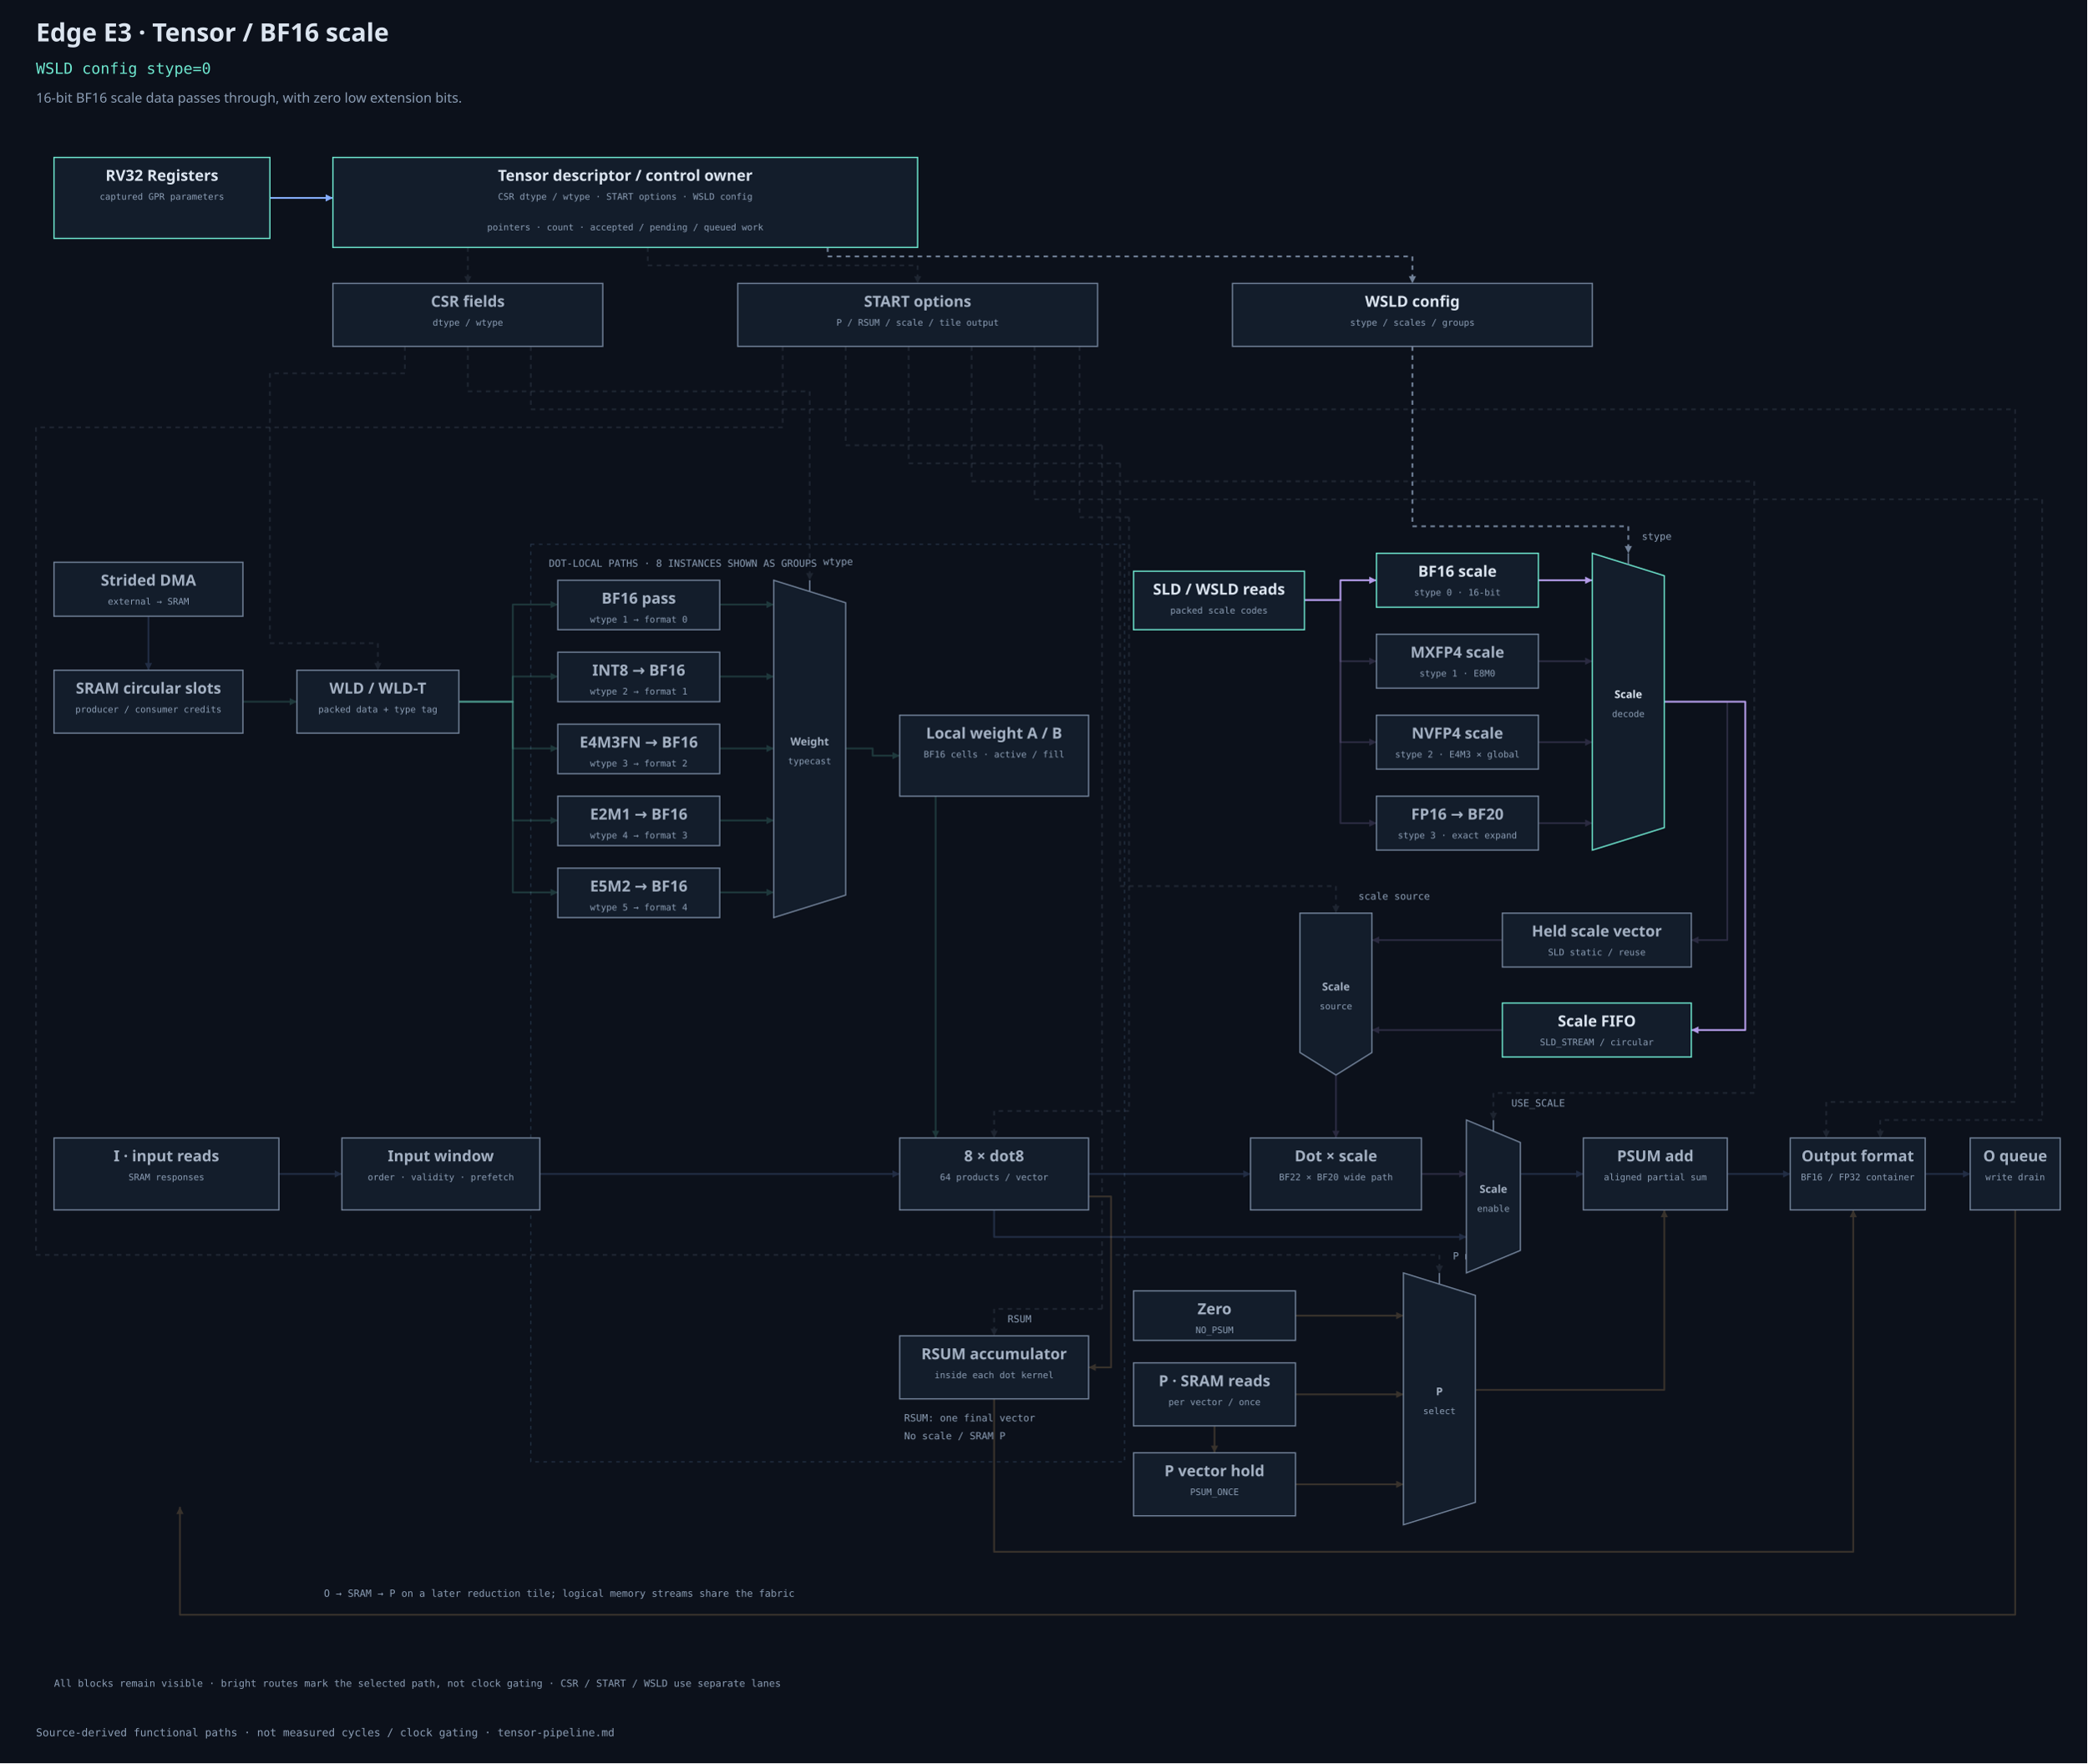
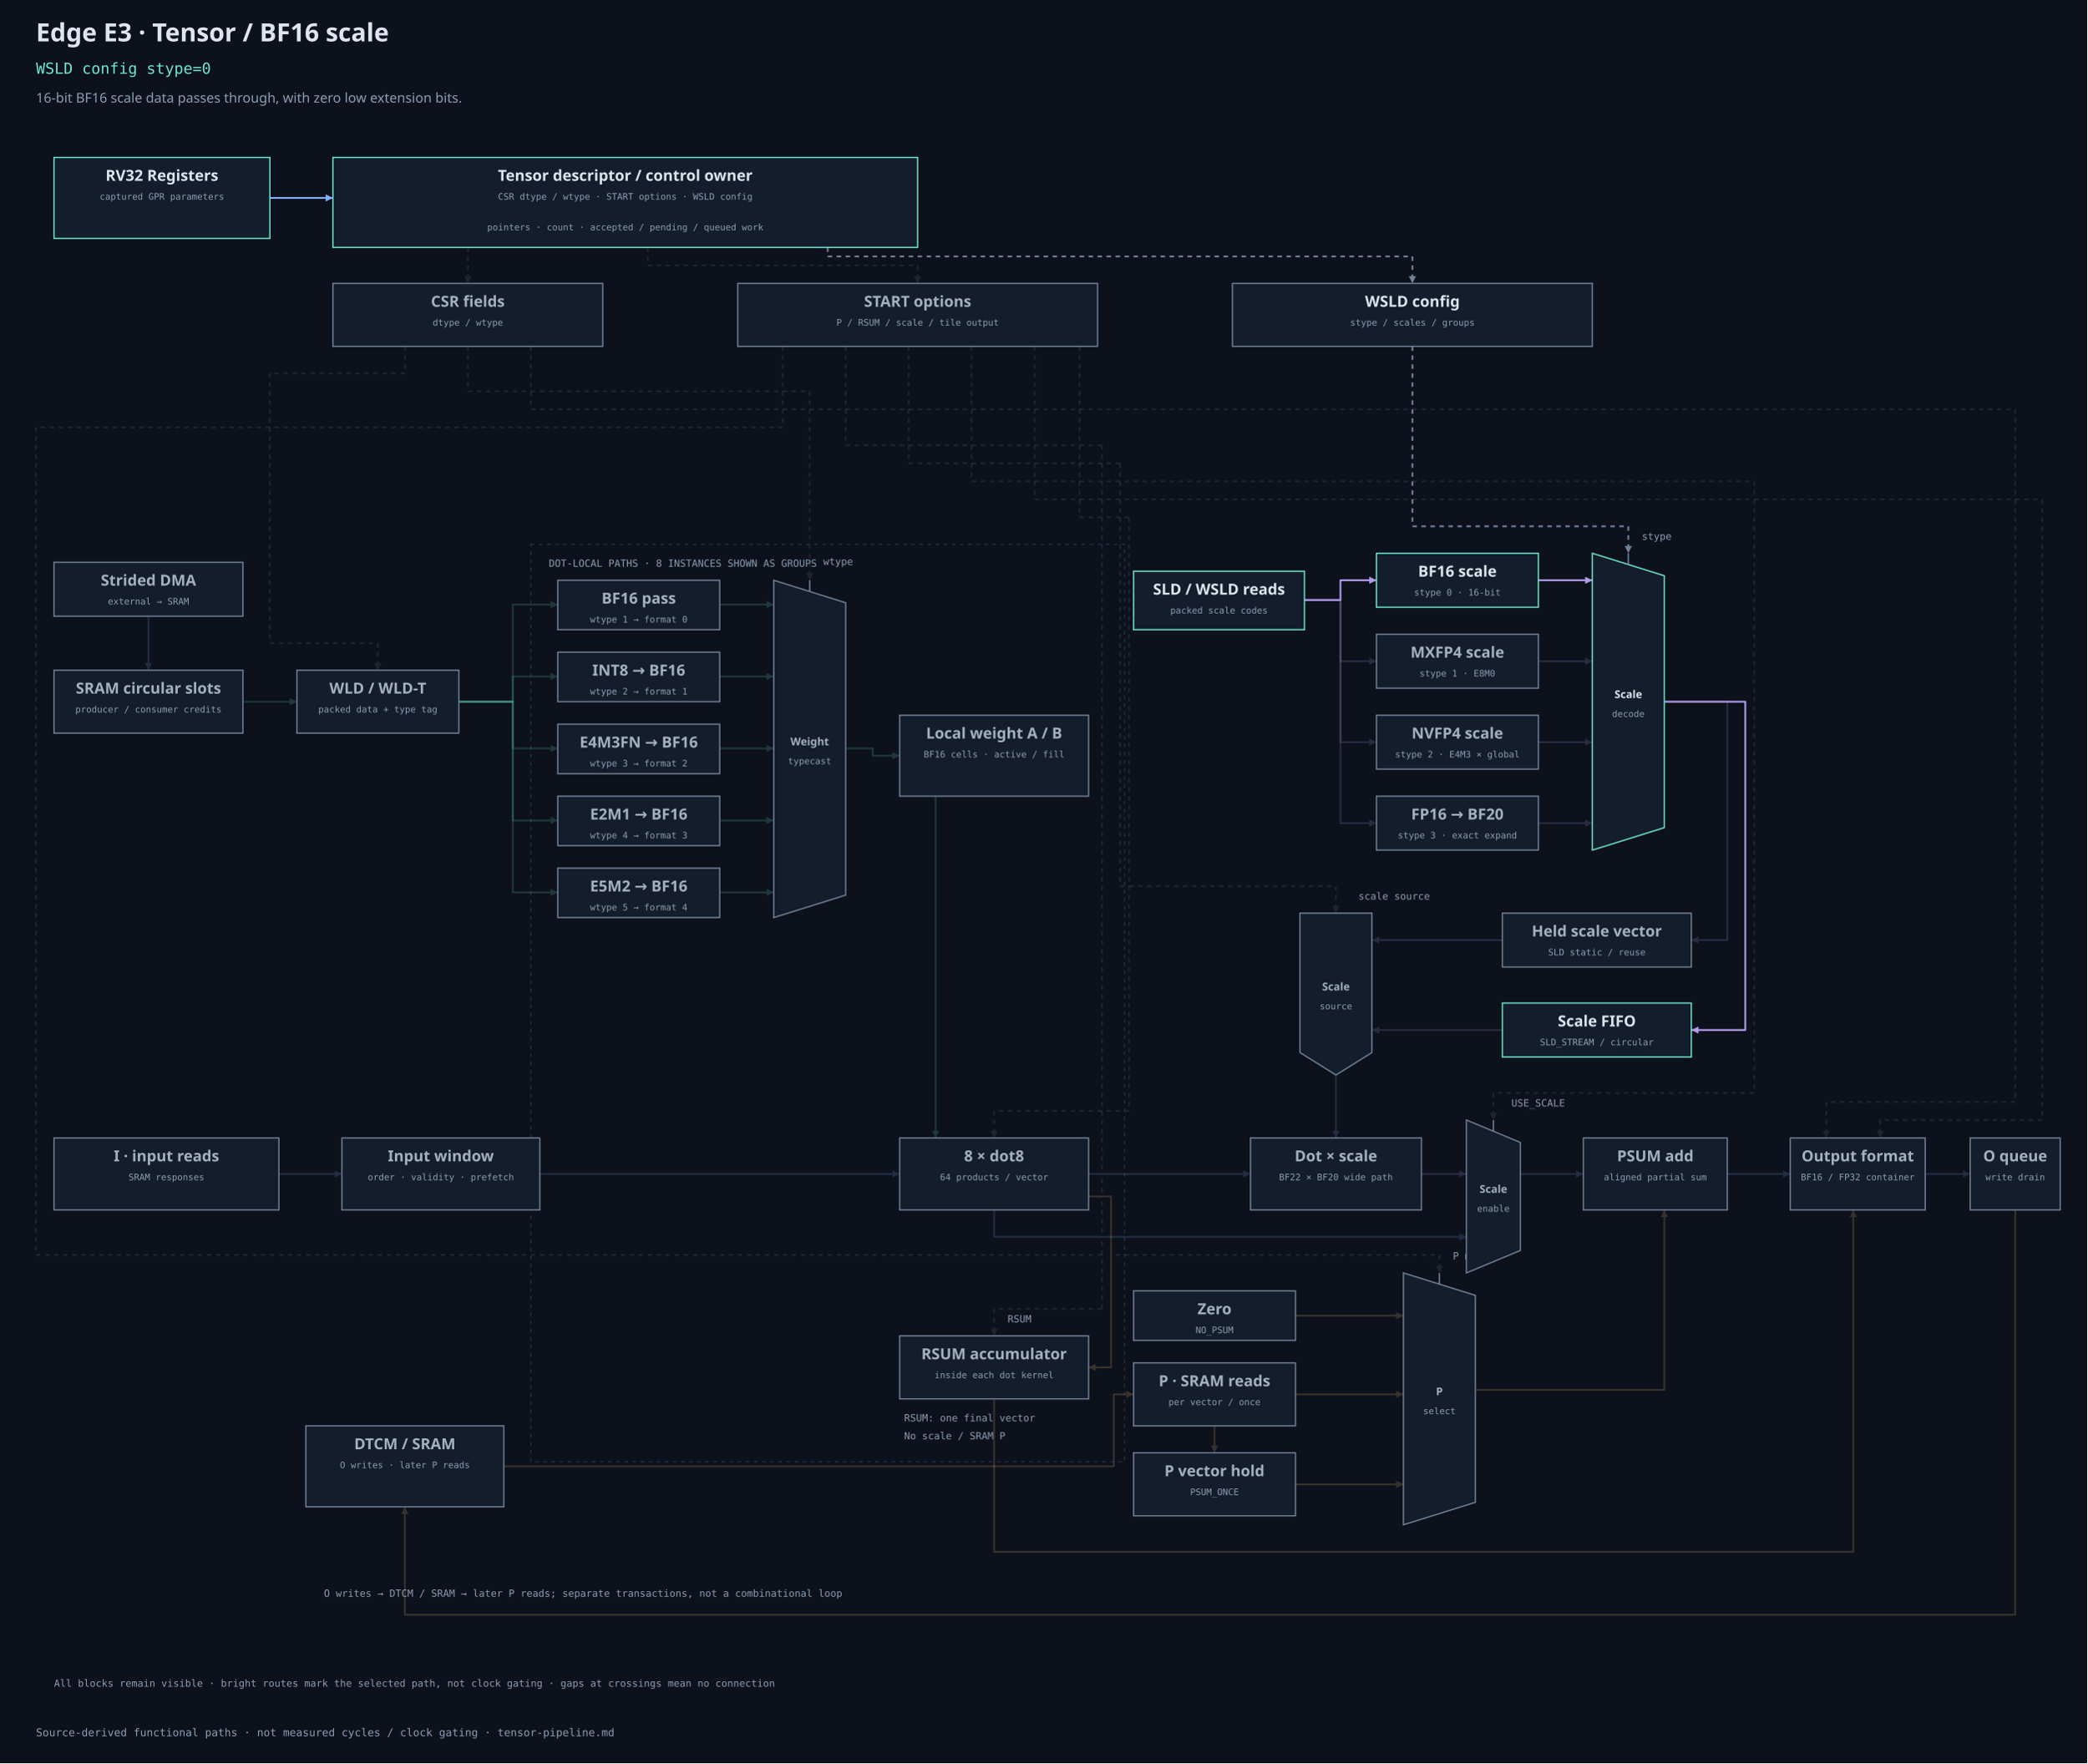
<svg xmlns="http://www.w3.org/2000/svg" width="2320" height="1960" viewBox="0 0 2320 1960">
  <rect width="2320" height="1960" fill="#0c111b" />
  <text x="40" y="46" fill="#dce5f0" font-family="sans-serif" font-size="28" font-weight="700">Edge E3 · Tensor / BF16 scale</text>
  <text x="40" y="82" fill="#6ee7cf" font-family="monospace" font-size="17">WSLD config stype=0</text>
  <text x="40" y="114" fill="#8c9eb5" font-family="sans-serif" font-size="15">16-bit BF16 scale data passes through, with zero low extension bits.</text>
  <svg x="20" y="135" width="2280" height="1760" viewBox="0 0 2280 1760" role="img" aria-labelledby="tensor-svg-title tensor-svg-desc">
    <style>.tensor-bg{fill:var(--bg,#0c111b)}.tensor-memory{fill:none;stroke:var(--rule,#29394e);stroke-dasharray:4 5}.tensor-title{font:600 17px sans-serif;fill:var(--ink,#dce5f0)}.tensor-sub{font:10px monospace;fill:var(--muted,#8c9eb5)}.tensor-caption{font:11px monospace;fill:var(--muted,#8c9eb5)}.tensor-box{fill:var(--panel,#131d2b);stroke:var(--ink,#dce5f0);stroke-width:1.4}.tensor-wire{fill:none;stroke-width:2;stroke-linejoin:round}.tensor-data{stroke:#85adff}.tensor-weight{stroke:#6ee7cf}.tensor-psum{stroke:#ffc578}.tensor-optional{stroke:#b39be8}.tensor-control{stroke:#718198;stroke-dasharray:5 5}.tensor-arrow-data{fill:#85adff}.tensor-arrow-weight{fill:#6ee7cf}.tensor-arrow-psum{fill:#ffc578}.tensor-arrow-optional{fill:#b39be8}.tensor-arrow-control{fill:#718198}[data-tensor-node]{opacity:1}[data-tensor-path]{opacity:.18}[data-tensor-path].is-active{opacity:1}[data-tensor-node]:not(.is-active) .tensor-box{stroke:var(--muted,#718198)}[data-tensor-node]:not(.is-active) .tensor-title{fill:var(--muted,#a4b1c3)}[data-tensor-node]:not(.is-active) .tensor-sub{fill:var(--muted,#8c9eb5)}.tensor-mux-title{font-size:12px}.tensor-control-source .tensor-box{stroke:#718198!important}.tensor-control-port{stroke:#718198;stroke-width:1.5;fill:none}.is-active .tensor-box{stroke:#6ee7cf}</style>
    <defs>
      <marker id="tensor-arrow-data" viewBox="0 0 8 8" refX="8" refY="4" markerWidth="8" markerHeight="8" markerUnits="userSpaceOnUse" orient="auto">
        <path d="M0 0L8 4L0 8Z" class="tensor-arrow-data" />
      </marker>
      <marker id="tensor-arrow-weight" viewBox="0 0 8 8" refX="8" refY="4" markerWidth="8" markerHeight="8" markerUnits="userSpaceOnUse" orient="auto">
        <path d="M0 0L8 4L0 8Z" class="tensor-arrow-weight" />
      </marker>
      <marker id="tensor-arrow-psum" viewBox="0 0 8 8" refX="8" refY="4" markerWidth="8" markerHeight="8" markerUnits="userSpaceOnUse" orient="auto">
        <path d="M0 0L8 4L0 8Z" class="tensor-arrow-psum" />
      </marker>
      <marker id="tensor-arrow-optional" viewBox="0 0 8 8" refX="8" refY="4" markerWidth="8" markerHeight="8" markerUnits="userSpaceOnUse" orient="auto">
        <path d="M0 0L8 4L0 8Z" class="tensor-arrow-optional" />
      </marker>
      <marker id="tensor-arrow-control" viewBox="0 0 8 8" refX="8" refY="4" markerWidth="8" markerHeight="8" markerUnits="userSpaceOnUse" orient="auto">
        <path d="M0 0L8 4L0 8Z" class="tensor-arrow-control" />
      </marker>
    </defs>
    <rect class="tensor-bg" width="2280" height="1760" />
    <rect class="tensor-memory" x="570" y="470" width="660" height="1020" />
    <text class="tensor-caption" x="590" y="495">DOT-LOCAL PATHS · 8 INSTANCES SHOWN AS GROUPS</text>
    <text class="tensor-caption" x="895" y="493">wtype</text>
    <text class="tensor-caption" x="1805" y="465">stype</text>
    <text class="tensor-caption" x="1660" y="1095">USE_SCALE</text>
    <text class="tensor-caption" x="1490" y="865">scale source</text>
    <text class="tensor-caption" x="1595" y="1265">P mode</text>
    <text class="tensor-caption" x="1100" y="1335">RSUM</text>
    <path data-tensor-path="gpr-owner" class="tensor-wire tensor-data is-active" d="M280 85H350" marker-end="url(#tensor-arrow-data)" />
    <g data-tensor-path="ctrl-wld" class="tensor-wire tensor-control ">
      <path d="M430 250L430 280M430 280L280 280M280 280L280 580M280 580L400 580M400 580L400 610" />
      <path d="M400 602L400 610" marker-end="url(#tensor-arrow-control)" />
    </g>
    <g data-tensor-path="ctrl-weight" class="tensor-wire tensor-control ">
      <path d="M500 250L500 300M500 300L880 300M880 300L880 510" />
      <path d="M880 502L880 510" marker-end="url(#tensor-arrow-control)" />
    </g>
    <g data-tensor-path="ctrl-psum" class="tensor-wire tensor-control ">
      <path d="M850 250L850 340M850 340L20 340M20 340L20 1260M20 1260L1210 1260M1220 1260L1580 1260M1580 1260L1580 1280" />
      <path d="M1580 1272L1580 1280" marker-end="url(#tensor-arrow-control)" />
    </g>
    <g data-tensor-path="ctrl-rsum" class="tensor-wire tensor-control ">
      <path d="M920 250L920 360M920 360L1205 360M1205 360L1205 1165M1205 1175L1205 1190M1205 1200L1205 1235M1205 1245L1205 1320M1205 1320L1085 1320M1085 1320L1085 1350" />
      <path d="M1085 1342L1085 1350" marker-end="url(#tensor-arrow-control)" />
    </g>
    <g data-tensor-path="ctrl-scale" class="tensor-wire tensor-control ">
      <path d="M990 250L990 380M990 380L1225 380M1225 380L1225 850M1225 850L1465 850M1465 850L1465 880" />
      <path d="M1465 872L1465 880" marker-end="url(#tensor-arrow-control)" />
    </g>
    <g data-tensor-path="ctrl-enable" class="tensor-wire tensor-control ">
      <path d="M1060 250L1060 400M1060 400L1930 400M1930 400L1930 1080M1930 1080L1640 1080M1640 1080L1640 1110" />
      <path d="M1640 1102L1640 1110" marker-end="url(#tensor-arrow-control)" />
    </g>
    <g data-tensor-path="ctrl-stype" class="tensor-wire tensor-control is-active">
      <path d="M1550 250L1550 450M1550 450L1790 450M1790 450L1790 480" />
      <path d="M1790 472L1790 480" marker-end="url(#tensor-arrow-control)" />
    </g>
    <g data-tensor-path="ctrl-format" class="tensor-wire tensor-control ">
      <path d="M570 250L570 320M570 320L2220 320M2220 320L2220 1090M2220 1090L2010 1090M2010 1090L2010 1130" />
      <path d="M2010 1122L2010 1130" marker-end="url(#tensor-arrow-control)" />
    </g>
    <g data-tensor-path="owner-dot" class="tensor-wire tensor-control ">
      <path d="M1180 250L1180 440M1180 440L1235 440M1235 440L1235 1100M1235 1100L1085 1100M1085 1100L1085 1130" />
      <path d="M1085 1122L1085 1130" marker-end="url(#tensor-arrow-control)" />
    </g>
    <path data-tensor-path="dma-ring" class="tensor-wire tensor-data " d="M145 550L145 610" marker-end="url(#tensor-arrow-data)" />
    <path data-tensor-path="ring-wld" class="tensor-wire tensor-weight " d="M250 645L310 645" marker-end="url(#tensor-arrow-weight)" />
    <path data-tensor-path="weights" class="tensor-wire tensor-weight " d="M1020 750L1020 1130" marker-end="url(#tensor-arrow-weight)" />
    <path data-tensor-path="input-window" class="tensor-wire tensor-data " d="M290 1170L360 1170" marker-end="url(#tensor-arrow-data)" />
    <path data-tensor-path="window-dot" class="tensor-wire tensor-data " d="M580 1170L980 1170" marker-end="url(#tensor-arrow-data)" />
    <path data-tensor-path="dot-post" class="tensor-wire tensor-data " d="M1190 1170L1370 1170" marker-end="url(#tensor-arrow-data)" />
    <path data-tensor-path="scale-product" class="tensor-wire tensor-optional " d="M1560 1170L1610 1170" marker-end="url(#tensor-arrow-optional)" />
    <path data-tensor-path="scale-bypass" class="tensor-wire tensor-data " d="M1085 1210L1085 1240L1610 1240" marker-end="url(#tensor-arrow-data)" />
    <path data-tensor-path="scaled-to-post" class="tensor-wire tensor-data " d="M1670 1170L1740 1170" marker-end="url(#tensor-arrow-data)" />
    <path data-tensor-path="post-output" class="tensor-wire tensor-data " d="M1900 1170L1970 1170" marker-end="url(#tensor-arrow-data)" />
    <path data-tensor-path="format-output" class="tensor-wire tensor-data " d="M2120 1170L2170 1170" marker-end="url(#tensor-arrow-data)" />
    <path data-tensor-path="rsum-merge" class="tensor-wire tensor-psum " d="M1190 1195L1215 1195L1215 1385L1190 1385" marker-end="url(#tensor-arrow-psum)" />
    <path data-tensor-path="rsum-output" class="tensor-wire tensor-psum " d="M1085 1420L1085 1590L2040 1590L2040 1210" marker-end="url(#tensor-arrow-psum)" />
    <path data-tensor-path="static-scale" class="tensor-wire tensor-optional " d="M1650 910L1505 910" marker-end="url(#tensor-arrow-optional)" />
    <path data-tensor-path="stream-scale" class="tensor-wire tensor-optional " d="M1650 1010L1505 1010" marker-end="url(#tensor-arrow-optional)" />
    <path data-tensor-path="scale" class="tensor-wire tensor-optional " d="M1465 1060L1465 1130" marker-end="url(#tensor-arrow-optional)" />
    <path data-tensor-path="sld-static" class="tensor-wire tensor-optional " d="M1830 645L1900 645L1900 910L1860 910" marker-end="url(#tensor-arrow-optional)" />
    <path data-tensor-path="sld-stream" class="tensor-wire tensor-optional is-active" d="M1830 645L1920 645L1920 1010L1860 1010" marker-end="url(#tensor-arrow-optional)" />
    <path data-tensor-path="zero-p" class="tensor-wire tensor-psum " d="M1420 1327.5L1540 1327.5" marker-end="url(#tensor-arrow-psum)" />
    <path data-tensor-path="read-hold" class="tensor-wire tensor-psum " d="M1330 1450L1330 1480" marker-end="url(#tensor-arrow-psum)" />
    <path data-tensor-path="hold-p" class="tensor-wire tensor-psum " d="M1420 1515L1540 1515" marker-end="url(#tensor-arrow-psum)" />
    <path data-tensor-path="stream-p" class="tensor-wire tensor-psum " d="M1420 1415L1540 1415" marker-end="url(#tensor-arrow-psum)" />
    <path data-tensor-path="psum-post" class="tensor-wire tensor-psum " d="M1620 1410L1830 1410L1830 1210" marker-end="url(#tensor-arrow-psum)" />
-     <path data-tensor-path="writeback" class="tensor-wire tensor-psum " d="M2220 1210L2220 1660L180 1660L180 1540" marker-end="url(#tensor-arrow-psum)" />
+     <path data-tensor-path="writeback" class="tensor-wire tensor-psum " d="M2220 1210L2220 1660L430 1660L430 1540" marker-end="url(#tensor-arrow-psum)" />
+     <path data-tensor-path="sram-psum" class="tensor-wire tensor-psum " d="M540 1495L1218 1495L1218 1415L1240 1415" marker-end="url(#tensor-arrow-psum)" />
    <path data-tensor-path="wld-bf16" class="tensor-wire tensor-weight " d="M490 645L550 645L550 537L600 537" marker-end="url(#tensor-arrow-weight)" />
    <path data-tensor-path="cast-bf16" class="tensor-wire tensor-weight " d="M780 537L840 537" marker-end="url(#tensor-arrow-weight)" />
    <path data-tensor-path="wld-int8" class="tensor-wire tensor-weight " d="M490 645L550 645L550 617L600 617" marker-end="url(#tensor-arrow-weight)" />
    <path data-tensor-path="cast-int8" class="tensor-wire tensor-weight " d="M780 617L840 617" marker-end="url(#tensor-arrow-weight)" />
    <path data-tensor-path="wld-e4m3" class="tensor-wire tensor-weight " d="M490 645L550 645L550 697L600 697" marker-end="url(#tensor-arrow-weight)" />
    <path data-tensor-path="cast-e4m3" class="tensor-wire tensor-weight " d="M780 697L840 697" marker-end="url(#tensor-arrow-weight)" />
    <path data-tensor-path="wld-fp4" class="tensor-wire tensor-weight " d="M490 645L550 645L550 777L600 777" marker-end="url(#tensor-arrow-weight)" />
    <path data-tensor-path="cast-fp4" class="tensor-wire tensor-weight " d="M780 777L840 777" marker-end="url(#tensor-arrow-weight)" />
    <path data-tensor-path="wld-e5m2" class="tensor-wire tensor-weight " d="M490 645L550 645L550 857L600 857" marker-end="url(#tensor-arrow-weight)" />
    <path data-tensor-path="cast-e5m2" class="tensor-wire tensor-weight " d="M780 857L840 857" marker-end="url(#tensor-arrow-weight)" />
    <path data-tensor-path="wld-banks" class="tensor-wire tensor-weight " d="M920 697L950 697L950 705L980 705" marker-end="url(#tensor-arrow-weight)" />
    <path data-tensor-path="sld-bf16" class="tensor-wire tensor-optional is-active" d="M1430 532L1470 532L1470 510L1510 510" marker-end="url(#tensor-arrow-optional)" />
    <path data-tensor-path="decode-bf16" class="tensor-wire tensor-optional is-active" d="M1690 510L1750 510" marker-end="url(#tensor-arrow-optional)" />
    <path data-tensor-path="sld-mx" class="tensor-wire tensor-optional " d="M1430 532L1470 532L1470 600L1510 600" marker-end="url(#tensor-arrow-optional)" />
    <path data-tensor-path="decode-mx" class="tensor-wire tensor-optional " d="M1690 600L1750 600" marker-end="url(#tensor-arrow-optional)" />
    <path data-tensor-path="sld-nv" class="tensor-wire tensor-optional " d="M1430 532L1470 532L1470 690L1510 690" marker-end="url(#tensor-arrow-optional)" />
    <path data-tensor-path="decode-nv" class="tensor-wire tensor-optional " d="M1690 690L1750 690" marker-end="url(#tensor-arrow-optional)" />
    <path data-tensor-path="sld-fp16" class="tensor-wire tensor-optional " d="M1430 532L1470 532L1470 780L1510 780" marker-end="url(#tensor-arrow-optional)" />
    <path data-tensor-path="decode-fp16" class="tensor-wire tensor-optional " d="M1690 780L1750 780" marker-end="url(#tensor-arrow-optional)" />
    <g data-tensor-path="owner-csr" class="tensor-wire tensor-control ">
      <path d="M500 140L500 180" />
      <path d="M500 172L500 180" marker-end="url(#tensor-arrow-control)" />
    </g>
    <g data-tensor-path="owner-start" class="tensor-wire tensor-control ">
      <path d="M700 140L700 160M700 160L1000 160M1000 160L1000 180" />
      <path d="M1000 172L1000 180" marker-end="url(#tensor-arrow-control)" />
    </g>
    <g data-tensor-path="owner-wsld" class="tensor-wire tensor-control is-active">
      <path d="M900 140L900 150M900 150L1550 150M1550 150L1550 180" />
      <path d="M1550 172L1550 180" marker-end="url(#tensor-arrow-control)" />
    </g>
    <g data-tensor-path="ctrl-tile-format" class="tensor-wire tensor-control ">
      <path d="M1130 250L1130 420M1130 420L2250 420M2250 420L2250 1110M2250 1110L2070 1110M2070 1110L2070 1130" />
      <path d="M2070 1122L2070 1130" marker-end="url(#tensor-arrow-control)" />
    </g>
    <g data-tensor-node="gpr" class="is-active " role="button" tabindex="0" aria-label="RV32 Registers: explore this path">
      <rect class="tensor-box" x="40" y="40" width="240" height="90" />
      <text class="tensor-title " x="160" y="66" text-anchor="middle">RV32 Registers</text>
      <text class="tensor-sub" x="160" y="87" text-anchor="middle">captured GPR parameters</text>
    </g>
    <g data-tensor-node="owner" class="is-active " role="button" tabindex="0" aria-label="Tensor descriptor / control owner: explore this path">
      <rect class="tensor-box" x="350" y="40" width="650" height="100" />
      <text class="tensor-title " x="675" y="66" text-anchor="middle">Tensor descriptor / control owner</text>
      <text class="tensor-sub" x="675" y="87" text-anchor="middle">CSR dtype / wtype · START options · WSLD config</text>
      <text class="tensor-sub" x="675" y="121" text-anchor="middle">pointers · count · accepted / pending / queued work</text>
    </g>
    <g data-tensor-node="dma" class=" " role="button" tabindex="0" aria-label="Strided DMA: explore this path">
      <rect class="tensor-box" x="40" y="490" width="210" height="60" />
      <text class="tensor-title " x="145" y="516" text-anchor="middle">Strided DMA</text>
      <text class="tensor-sub" x="145" y="537" text-anchor="middle">external → SRAM</text>
    </g>
    <g data-tensor-node="ring" class=" " role="button" tabindex="0" aria-label="SRAM circular slots: explore this path">
      <rect class="tensor-box" x="40" y="610" width="210" height="70" />
      <text class="tensor-title " x="145" y="636" text-anchor="middle">SRAM circular slots</text>
      <text class="tensor-sub" x="145" y="657" text-anchor="middle">producer / consumer credits</text>
    </g>
    <g data-tensor-node="wld" class=" " role="button" tabindex="0" aria-label="WLD / WLD-T: explore this path">
      <rect class="tensor-box" x="310" y="610" width="180" height="70" />
      <text class="tensor-title " x="400" y="636" text-anchor="middle">WLD / WLD-T</text>
      <text class="tensor-sub" x="400" y="657" text-anchor="middle">packed data + type tag</text>
    </g>
    <g data-tensor-node="w-bf16" class=" " role="button" tabindex="0" aria-label="BF16 pass: explore this path">
      <rect class="tensor-box" x="600" y="510" width="180" height="55" />
      <text class="tensor-title " x="690" y="536" text-anchor="middle">BF16 pass</text>
      <text class="tensor-sub" x="690" y="557" text-anchor="middle">wtype 1 → format 0</text>
    </g>
    <g data-tensor-node="w-int8" class=" " role="button" tabindex="0" aria-label="INT8 → BF16: explore this path">
      <rect class="tensor-box" x="600" y="590" width="180" height="55" />
      <text class="tensor-title " x="690" y="616" text-anchor="middle">INT8 → BF16</text>
      <text class="tensor-sub" x="690" y="637" text-anchor="middle">wtype 2 → format 1</text>
    </g>
    <g data-tensor-node="w-e4m3" class=" " role="button" tabindex="0" aria-label="E4M3FN → BF16: explore this path">
      <rect class="tensor-box" x="600" y="670" width="180" height="55" />
      <text class="tensor-title " x="690" y="696" text-anchor="middle">E4M3FN → BF16</text>
      <text class="tensor-sub" x="690" y="717" text-anchor="middle">wtype 3 → format 2</text>
    </g>
    <g data-tensor-node="w-fp4" class=" " role="button" tabindex="0" aria-label="E2M1 → BF16: explore this path">
      <rect class="tensor-box" x="600" y="750" width="180" height="55" />
      <text class="tensor-title " x="690" y="776" text-anchor="middle">E2M1 → BF16</text>
      <text class="tensor-sub" x="690" y="797" text-anchor="middle">wtype 4 → format 3</text>
    </g>
    <g data-tensor-node="w-e5m2" class=" " role="button" tabindex="0" aria-label="E5M2 → BF16: explore this path">
      <rect class="tensor-box" x="600" y="830" width="180" height="55" />
      <text class="tensor-title " x="690" y="856" text-anchor="middle">E5M2 → BF16</text>
      <text class="tensor-sub" x="690" y="877" text-anchor="middle">wtype 5 → format 4</text>
    </g>
    <g data-tensor-node="wselect" class=" " role="button" tabindex="0" aria-label="Weight: explore this path">
      <path class="tensor-box" d="M840 510L920 535V860L840 885Z" />
      <path class="tensor-control-port" d="M880 510V522.5" />
      <text class="tensor-title tensor-mux-title" x="880" y="693.5" text-anchor="middle">Weight</text>
      <text class="tensor-sub" x="880" y="714.5" text-anchor="middle">typecast</text>
    </g>
    <g data-tensor-node="banks" class=" " role="button" tabindex="0" aria-label="Local weight A / B: explore this path">
      <rect class="tensor-box" x="980" y="660" width="210" height="90" />
      <text class="tensor-title " x="1085" y="686" text-anchor="middle">Local weight A / B</text>
      <text class="tensor-sub" x="1085" y="707" text-anchor="middle">BF16 cells · active / fill</text>
    </g>
    <g data-tensor-node="input" class=" " role="button" tabindex="0" aria-label="I · input reads: explore this path">
      <rect class="tensor-box" x="40" y="1130" width="250" height="80" />
      <text class="tensor-title " x="165" y="1156" text-anchor="middle">I · input reads</text>
      <text class="tensor-sub" x="165" y="1177" text-anchor="middle">SRAM responses</text>
    </g>
    <g data-tensor-node="window" class=" " role="button" tabindex="0" aria-label="Input window: explore this path">
      <rect class="tensor-box" x="360" y="1130" width="220" height="80" />
      <text class="tensor-title " x="470" y="1156" text-anchor="middle">Input window</text>
      <text class="tensor-sub" x="470" y="1177" text-anchor="middle">order · validity · prefetch</text>
    </g>
    <g data-tensor-node="dot" class=" " role="button" tabindex="0" aria-label="8 × dot8: explore this path">
      <rect class="tensor-box" x="980" y="1130" width="210" height="80" />
      <text class="tensor-title " x="1085" y="1156" text-anchor="middle">8 × dot8</text>
      <text class="tensor-sub" x="1085" y="1177" text-anchor="middle">64 products / vector</text>
    </g>
    <g data-tensor-node="rsum" class=" " role="button" tabindex="0" aria-label="RSUM accumulator: explore this path">
      <rect class="tensor-box" x="980" y="1350" width="210" height="70" />
      <text class="tensor-title " x="1085" y="1376" text-anchor="middle">RSUM accumulator</text>
      <text class="tensor-sub" x="1085" y="1397" text-anchor="middle">inside each dot kernel</text>
    </g>
    <g data-tensor-node="sld" class="is-active " role="button" tabindex="0" aria-label="SLD / WSLD reads: explore this path">
      <rect class="tensor-box" x="1240" y="500" width="190" height="65" />
      <text class="tensor-title " x="1335" y="526" text-anchor="middle">SLD / WSLD reads</text>
      <text class="tensor-sub" x="1335" y="547" text-anchor="middle">packed scale codes</text>
    </g>
    <g data-tensor-node="s-bf16" class="is-active " role="button" tabindex="0" aria-label="BF16 scale: explore this path">
      <rect class="tensor-box" x="1510" y="480" width="180" height="60" />
      <text class="tensor-title " x="1600" y="506" text-anchor="middle">BF16 scale</text>
      <text class="tensor-sub" x="1600" y="527" text-anchor="middle">stype 0 · 16-bit</text>
    </g>
    <g data-tensor-node="s-mx" class=" " role="button" tabindex="0" aria-label="MXFP4 scale: explore this path">
      <rect class="tensor-box" x="1510" y="570" width="180" height="60" />
      <text class="tensor-title " x="1600" y="596" text-anchor="middle">MXFP4 scale</text>
      <text class="tensor-sub" x="1600" y="617" text-anchor="middle">stype 1 · E8M0</text>
    </g>
    <g data-tensor-node="s-nv" class=" " role="button" tabindex="0" aria-label="NVFP4 scale: explore this path">
      <rect class="tensor-box" x="1510" y="660" width="180" height="60" />
      <text class="tensor-title " x="1600" y="686" text-anchor="middle">NVFP4 scale</text>
      <text class="tensor-sub" x="1600" y="707" text-anchor="middle">stype 2 · E4M3 × global</text>
    </g>
    <g data-tensor-node="s-fp16" class=" " role="button" tabindex="0" aria-label="FP16 → BF20: explore this path">
      <rect class="tensor-box" x="1510" y="750" width="180" height="60" />
      <text class="tensor-title " x="1600" y="776" text-anchor="middle">FP16 → BF20</text>
      <text class="tensor-sub" x="1600" y="797" text-anchor="middle">stype 3 · exact expand</text>
    </g>
    <g data-tensor-node="stype" class="is-active " role="button" tabindex="0" aria-label="Scale: explore this path">
      <path class="tensor-box" d="M1750 480L1830 505V785L1750 810Z" />
      <path class="tensor-control-port" d="M1790 480V492.5" />
      <text class="tensor-title tensor-mux-title" x="1790" y="641" text-anchor="middle">Scale</text>
      <text class="tensor-sub" x="1790" y="662" text-anchor="middle">decode</text>
    </g>
    <g data-tensor-node="scale-hold" class=" " role="button" tabindex="0" aria-label="Held scale vector: explore this path">
      <rect class="tensor-box" x="1650" y="880" width="210" height="60" />
      <text class="tensor-title " x="1755" y="906" text-anchor="middle">Held scale vector</text>
      <text class="tensor-sub" x="1755" y="927" text-anchor="middle">SLD static / reuse</text>
    </g>
    <g data-tensor-node="scale-fifo" class="is-active " role="button" tabindex="0" aria-label="Scale FIFO: explore this path">
      <rect class="tensor-box" x="1650" y="980" width="210" height="60" />
      <text class="tensor-title " x="1755" y="1006" text-anchor="middle">Scale FIFO</text>
      <text class="tensor-sub" x="1755" y="1027" text-anchor="middle">SLD_STREAM / circular</text>
    </g>
    <g data-tensor-node="scale-source" class=" " role="button" tabindex="0" aria-label="Scale: explore this path">
      <path class="tensor-box" d="M1425 880H1505V1035L1465 1060L1425 1035Z" />
      <text class="tensor-title tensor-mux-title" x="1465" y="966" text-anchor="middle">Scale</text>
      <text class="tensor-sub" x="1465" y="987" text-anchor="middle">source</text>
    </g>
    <g data-tensor-node="scale-mul" class=" " role="button" tabindex="0" aria-label="Dot × scale: explore this path">
      <rect class="tensor-box" x="1370" y="1130" width="190" height="80" />
      <text class="tensor-title " x="1465" y="1156" text-anchor="middle">Dot × scale</text>
      <text class="tensor-sub" x="1465" y="1177" text-anchor="middle">BF22 × BF20 wide path</text>
    </g>
    <g data-tensor-node="scale-select" class=" " role="button" tabindex="0" aria-label="Scale: explore this path">
      <path class="tensor-box" d="M1610 1110L1670 1135V1255L1610 1280Z" />
      <path class="tensor-control-port" d="M1640 1110V1122.5" />
      <text class="tensor-title tensor-mux-title" x="1640" y="1191" text-anchor="middle">Scale</text>
      <text class="tensor-sub" x="1640" y="1212" text-anchor="middle">enable</text>
    </g>
    <g data-tensor-node="post" class=" " role="button" tabindex="0" aria-label="PSUM add: explore this path">
      <rect class="tensor-box" x="1740" y="1130" width="160" height="80" />
      <text class="tensor-title " x="1820" y="1156" text-anchor="middle">PSUM add</text>
      <text class="tensor-sub" x="1820" y="1177" text-anchor="middle">aligned partial sum</text>
    </g>
    <g data-tensor-node="psum" class=" " role="button" tabindex="0" aria-label="P · SRAM reads: explore this path">
      <rect class="tensor-box" x="1240" y="1380" width="180" height="70" />
      <text class="tensor-title " x="1330" y="1406" text-anchor="middle">P · SRAM reads</text>
      <text class="tensor-sub" x="1330" y="1427" text-anchor="middle">per vector / once</text>
    </g>
+     <g data-tensor-node="psum-memory" class=" " role="button" tabindex="0" aria-label="DTCM / SRAM: explore this path">
+       <rect class="tensor-box" x="320" y="1450" width="220" height="90" />
+       <text class="tensor-title " x="430" y="1476" text-anchor="middle">DTCM / SRAM</text>
+       <text class="tensor-sub" x="430" y="1497" text-anchor="middle">O writes · later P reads</text>
+     </g>
    <g data-tensor-node="zero" class=" " role="button" tabindex="0" aria-label="Zero: explore this path">
      <rect class="tensor-box" x="1240" y="1300" width="180" height="55" />
      <text class="tensor-title " x="1330" y="1326" text-anchor="middle">Zero</text>
      <text class="tensor-sub" x="1330" y="1347" text-anchor="middle">NO_PSUM</text>
    </g>
    <g data-tensor-node="psum-hold" class=" " role="button" tabindex="0" aria-label="P vector hold: explore this path">
      <rect class="tensor-box" x="1240" y="1480" width="180" height="70" />
      <text class="tensor-title " x="1330" y="1506" text-anchor="middle">P vector hold</text>
      <text class="tensor-sub" x="1330" y="1527" text-anchor="middle">PSUM_ONCE</text>
    </g>
    <g data-tensor-node="psum-select" class=" " role="button" tabindex="0" aria-label="P: explore this path">
      <path class="tensor-box" d="M1540 1280L1620 1305V1535L1540 1560Z" />
      <path class="tensor-control-port" d="M1580 1280V1292.5" />
      <text class="tensor-title tensor-mux-title" x="1580" y="1416" text-anchor="middle">P</text>
      <text class="tensor-sub" x="1580" y="1437" text-anchor="middle">select</text>
    </g>
    <g data-tensor-node="format" class=" " role="button" tabindex="0" aria-label="Output format: explore this path">
      <rect class="tensor-box" x="1970" y="1130" width="150" height="80" />
      <text class="tensor-title " x="2045" y="1156" text-anchor="middle">Output format</text>
      <text class="tensor-sub" x="2045" y="1177" text-anchor="middle">BF16 / FP32 container</text>
    </g>
    <g data-tensor-node="output" class=" " role="button" tabindex="0" aria-label="O queue: explore this path">
      <rect class="tensor-box" x="2170" y="1130" width="100" height="80" />
      <text class="tensor-title " x="2220" y="1156" text-anchor="middle">O queue</text>
      <text class="tensor-sub" x="2220" y="1177" text-anchor="middle">write drain</text>
    </g>
    <g data-tensor-node="csr-fields" class=" tensor-control-source" role="button" tabindex="0" aria-label="CSR fields: explore this path">
      <rect class="tensor-box" x="350" y="180" width="300" height="70" />
      <text class="tensor-title " x="500" y="206" text-anchor="middle">CSR fields</text>
      <text class="tensor-sub" x="500" y="227" text-anchor="middle">dtype / wtype</text>
    </g>
    <g data-tensor-node="start-fields" class=" tensor-control-source" role="button" tabindex="0" aria-label="START options: explore this path">
      <rect class="tensor-box" x="800" y="180" width="400" height="70" />
      <text class="tensor-title " x="1000" y="206" text-anchor="middle">START options</text>
      <text class="tensor-sub" x="1000" y="227" text-anchor="middle">P / RSUM / scale / tile output</text>
    </g>
    <g data-tensor-node="wsld-fields" class="is-active tensor-control-source" role="button" tabindex="0" aria-label="WSLD config: explore this path">
      <rect class="tensor-box" x="1350" y="180" width="400" height="70" />
      <text class="tensor-title " x="1550" y="206" text-anchor="middle">WSLD config</text>
      <text class="tensor-sub" x="1550" y="227" text-anchor="middle">stype / scales / groups</text>
    </g>
    <text class="tensor-caption" x="985" y="1445">RSUM: one final vector</text>
    <text class="tensor-caption" x="985" y="1465">No scale / SRAM P</text>
-     <text class="tensor-caption" x="340" y="1640">O → SRAM → P on a later reduction tile; logical memory streams share the fabric</text>
-     <text class="tensor-caption" x="40" y="1740">All blocks remain visible · bright routes mark the selected path, not clock gating · CSR / START / WSLD use separate lanes</text>
+     <text class="tensor-caption" x="340" y="1640">O writes → DTCM / SRAM → later P reads; separate transactions, not a combinational loop</text>
+     <text class="tensor-caption" x="40" y="1740">All blocks remain visible · bright routes mark the selected path, not clock gating · gaps at crossings mean no connection</text>
  </svg>
  <text x="40" y="1930" fill="#8c9eb5" font-family="monospace" font-size="12">Source-derived functional paths · not measured cycles / clock gating · tensor-pipeline.md</text>
</svg>
